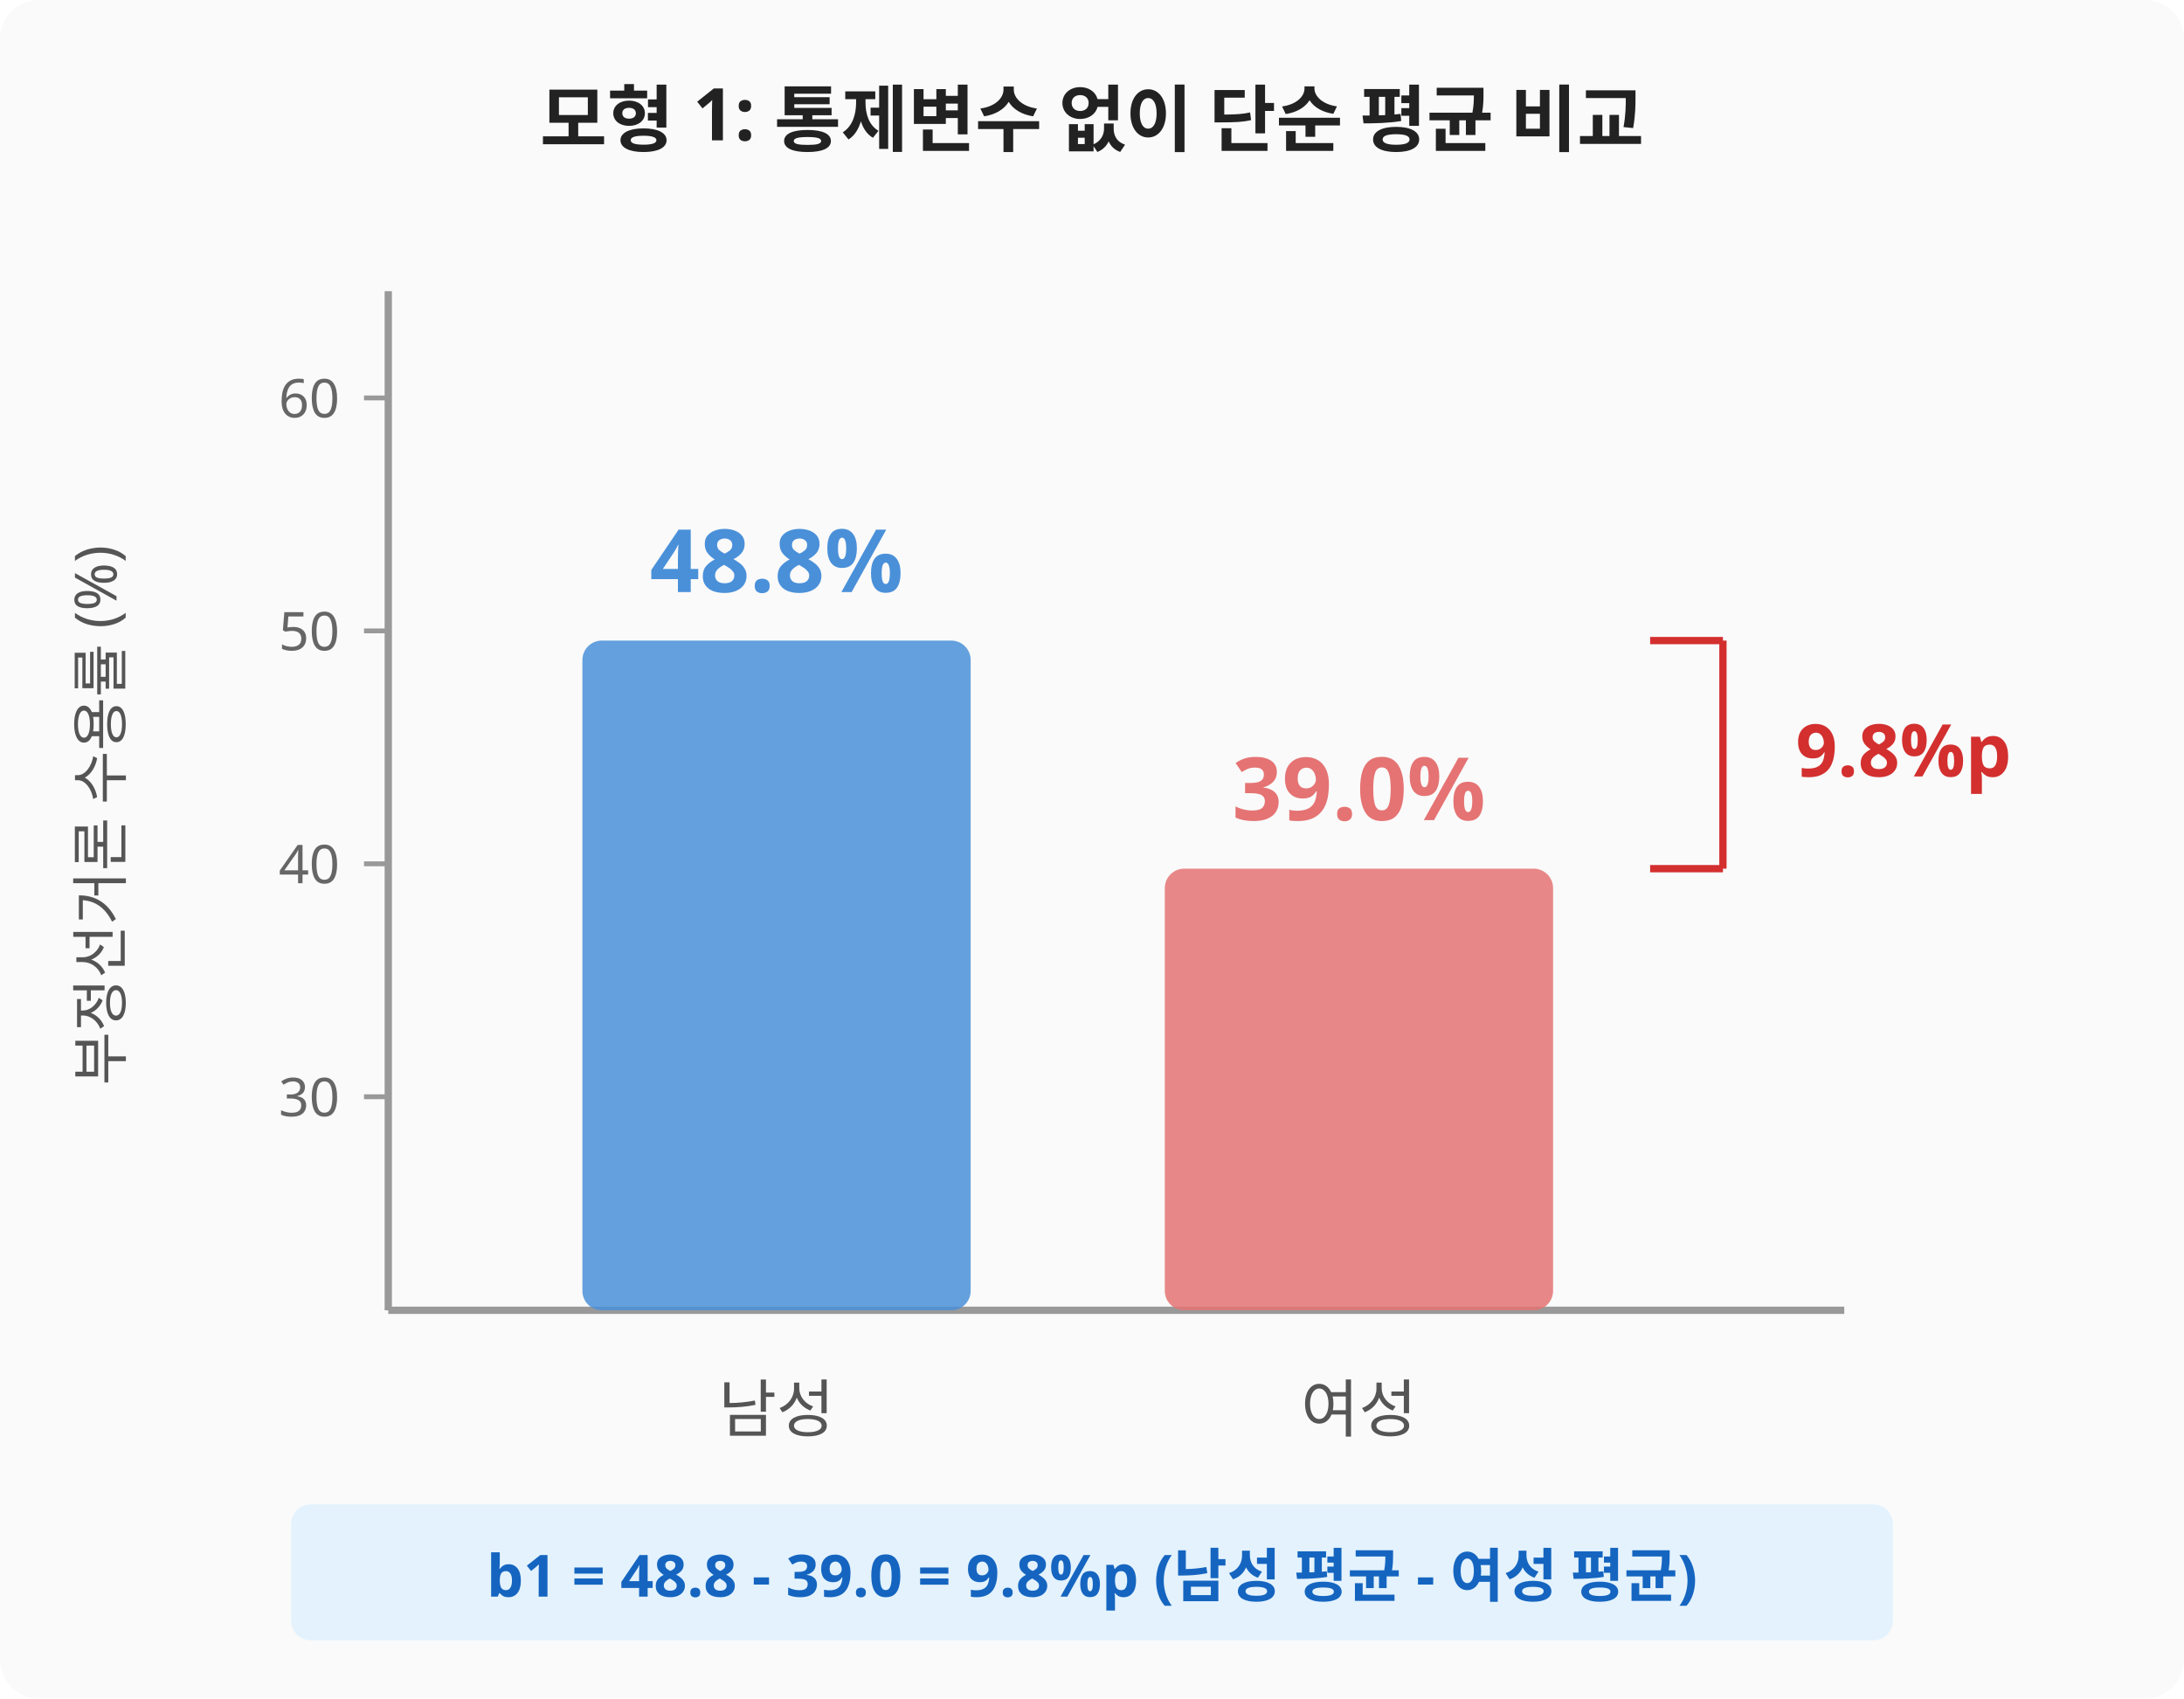
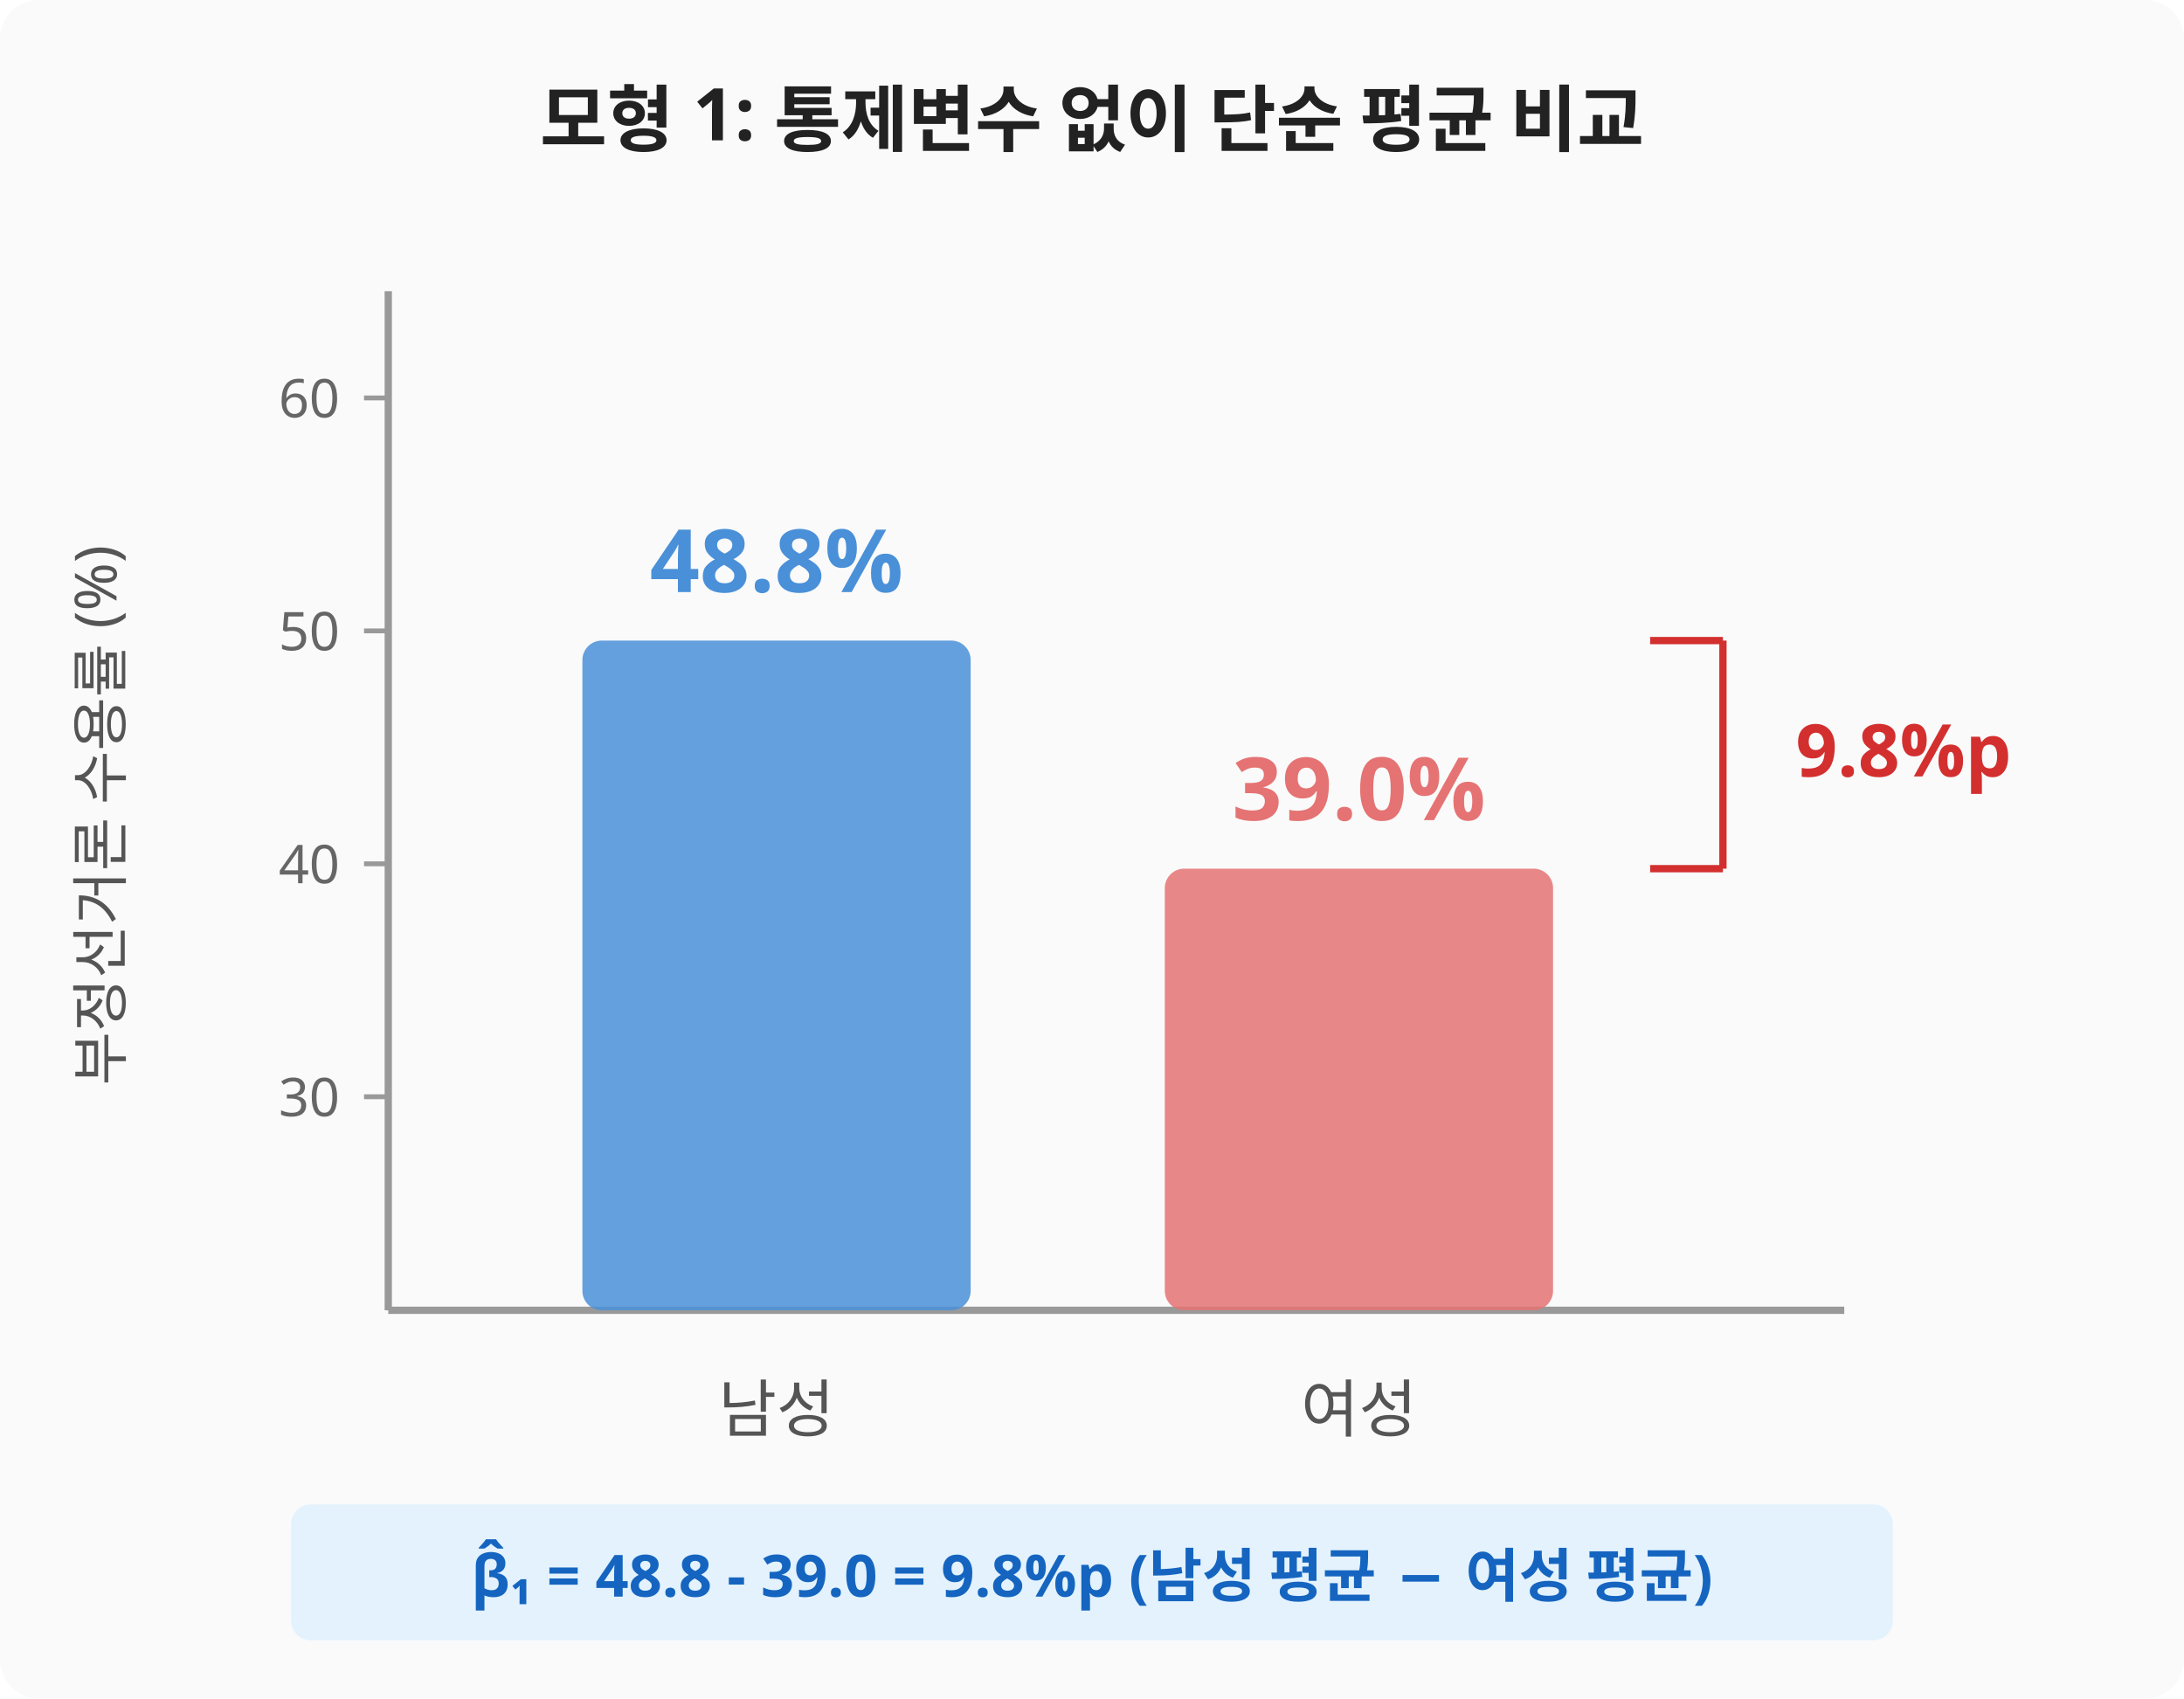
<svg xmlns="http://www.w3.org/2000/svg" viewBox="0 0 450 350" font-family="Pretendard, Apple SD Gothic Neo, Malgun Gothic, sans-serif">
  <rect width="450" height="350" fill="#fafafa" rx="8" />
  <text x="225" y="30" text-anchor="middle" font-size="15" font-weight="bold" fill="#222">모형 1: 통제변수 없이 단순 평균 비교</text>
  <line x1="80" y1="60" x2="80" y2="270" stroke="#999" stroke-width="1.5" />
  <text x="25" y="168" text-anchor="middle" font-size="12" fill="#555" transform="rotate(-90, 25, 168)">부정선거론 수용률 (%)</text>
  <line x1="75" y1="82" x2="80" y2="82" stroke="#999" />
  <text x="70" y="86" text-anchor="end" font-size="11" fill="#666">60</text>
  <line x1="75" y1="130" x2="80" y2="130" stroke="#999" />
  <text x="70" y="134" text-anchor="end" font-size="11" fill="#666">50</text>
  <line x1="75" y1="178" x2="80" y2="178" stroke="#999" />
  <text x="70" y="182" text-anchor="end" font-size="11" fill="#666">40</text>
  <line x1="75" y1="226" x2="80" y2="226" stroke="#999" />
  <text x="70" y="230" text-anchor="end" font-size="11" fill="#666">30</text>
  <line x1="80" y1="270" x2="380" y2="270" stroke="#999" stroke-width="1.5" />
  <rect x="120" y="132" width="80" height="138" fill="#4A90D9" rx="4" opacity="0.85" />
  <text x="160" y="122" text-anchor="middle" font-size="18" font-weight="bold" fill="#4A90D9">48.8%</text>
  <text x="160" y="295" text-anchor="middle" font-size="13" fill="#555">남성</text>
  <rect x="240" y="179" width="80" height="91" fill="#E57373" rx="4" opacity="0.85" />
  <text x="280" y="169" text-anchor="middle" font-size="18" font-weight="bold" fill="#E57373">39.0%</text>
  <text x="280" y="295" text-anchor="middle" font-size="13" fill="#555">여성</text>
  <line x1="340" y1="132" x2="355" y2="132" stroke="#d32f2f" stroke-width="1.5" />
  <line x1="355" y1="132" x2="355" y2="179" stroke="#d32f2f" stroke-width="1.5" />
  <line x1="340" y1="179" x2="355" y2="179" stroke="#d32f2f" stroke-width="1.5" />
  <text x="370" y="160" font-size="15" font-weight="bold" fill="#d32f2f">9.8%p</text>
  <rect x="60" y="310" width="330" height="28" fill="#e3f2fd" rx="4" />
-   <text x="225" y="329" text-anchor="middle" font-size="12" fill="#1565c0" font-weight="bold">b1 = 48.8 - 39.0 = 9.8%p (남성 평균 - 여성 평균)</text>
+   <text x="225" y="329" text-anchor="middle" font-size="12" fill="#1565c0" font-weight="bold">β̂₁ = 48.8 - 39.0 = 9.8%p (남성 평균 − 여성 평균)</text>
</svg>
